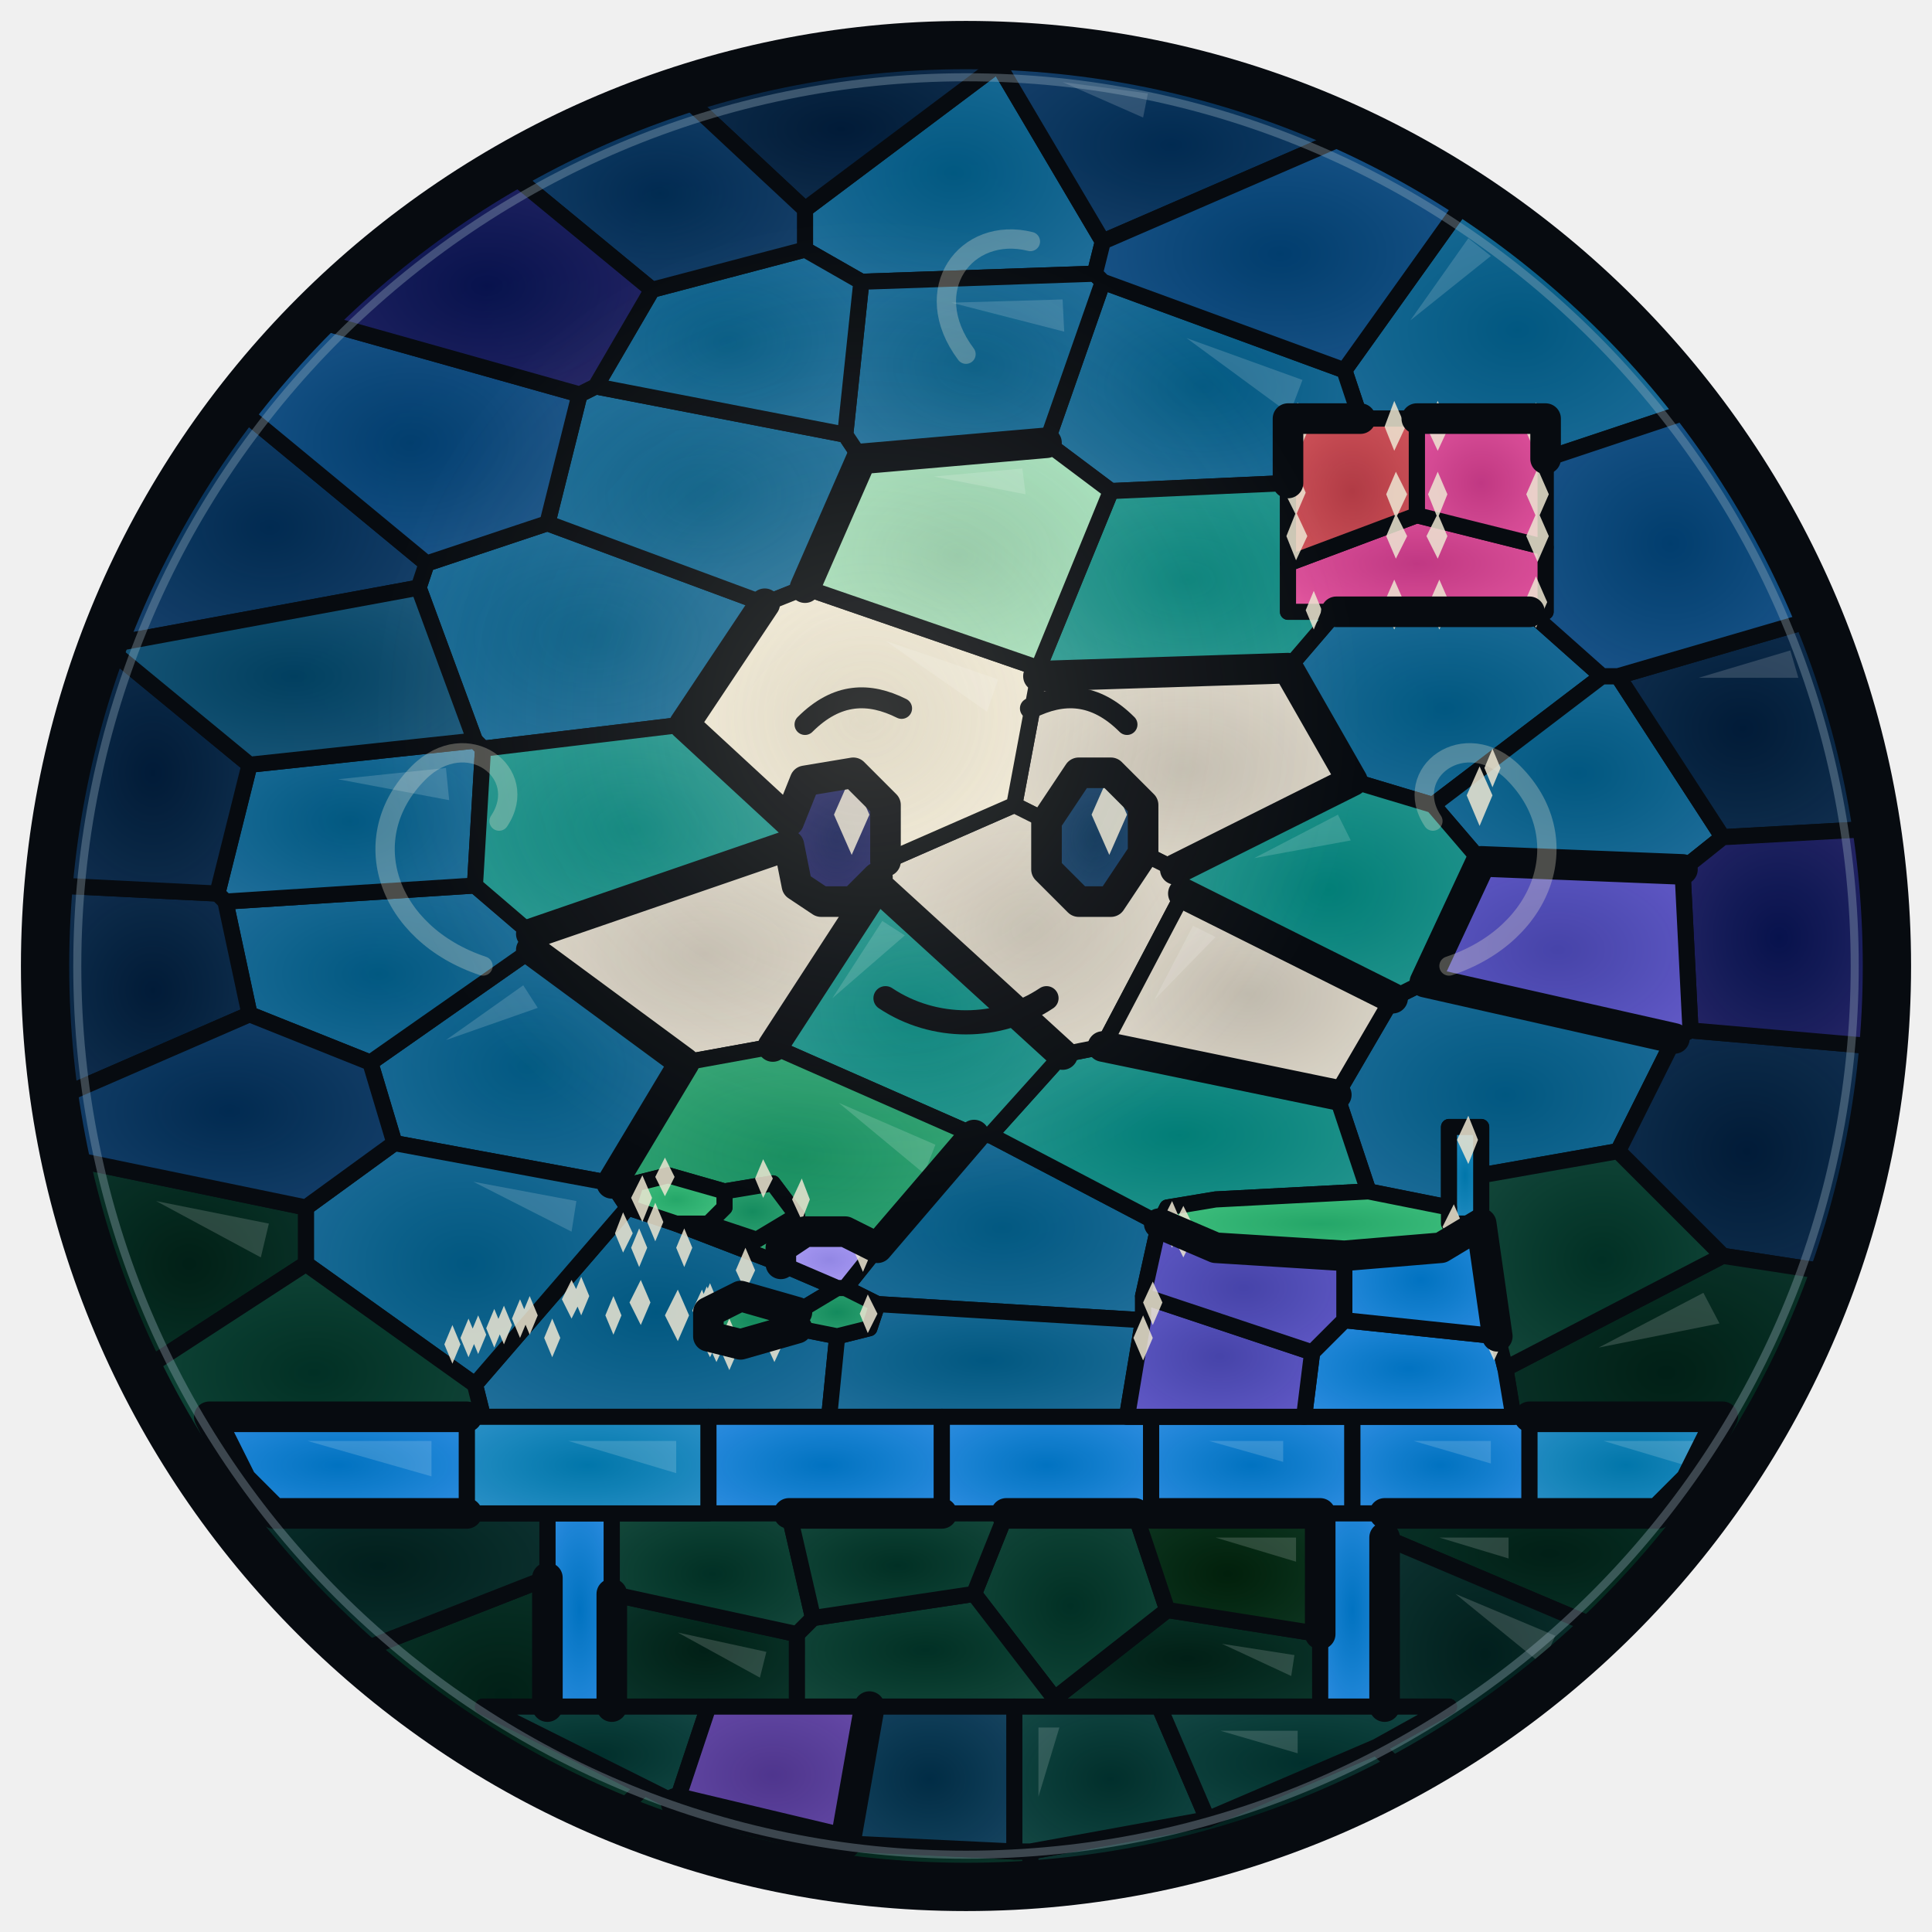
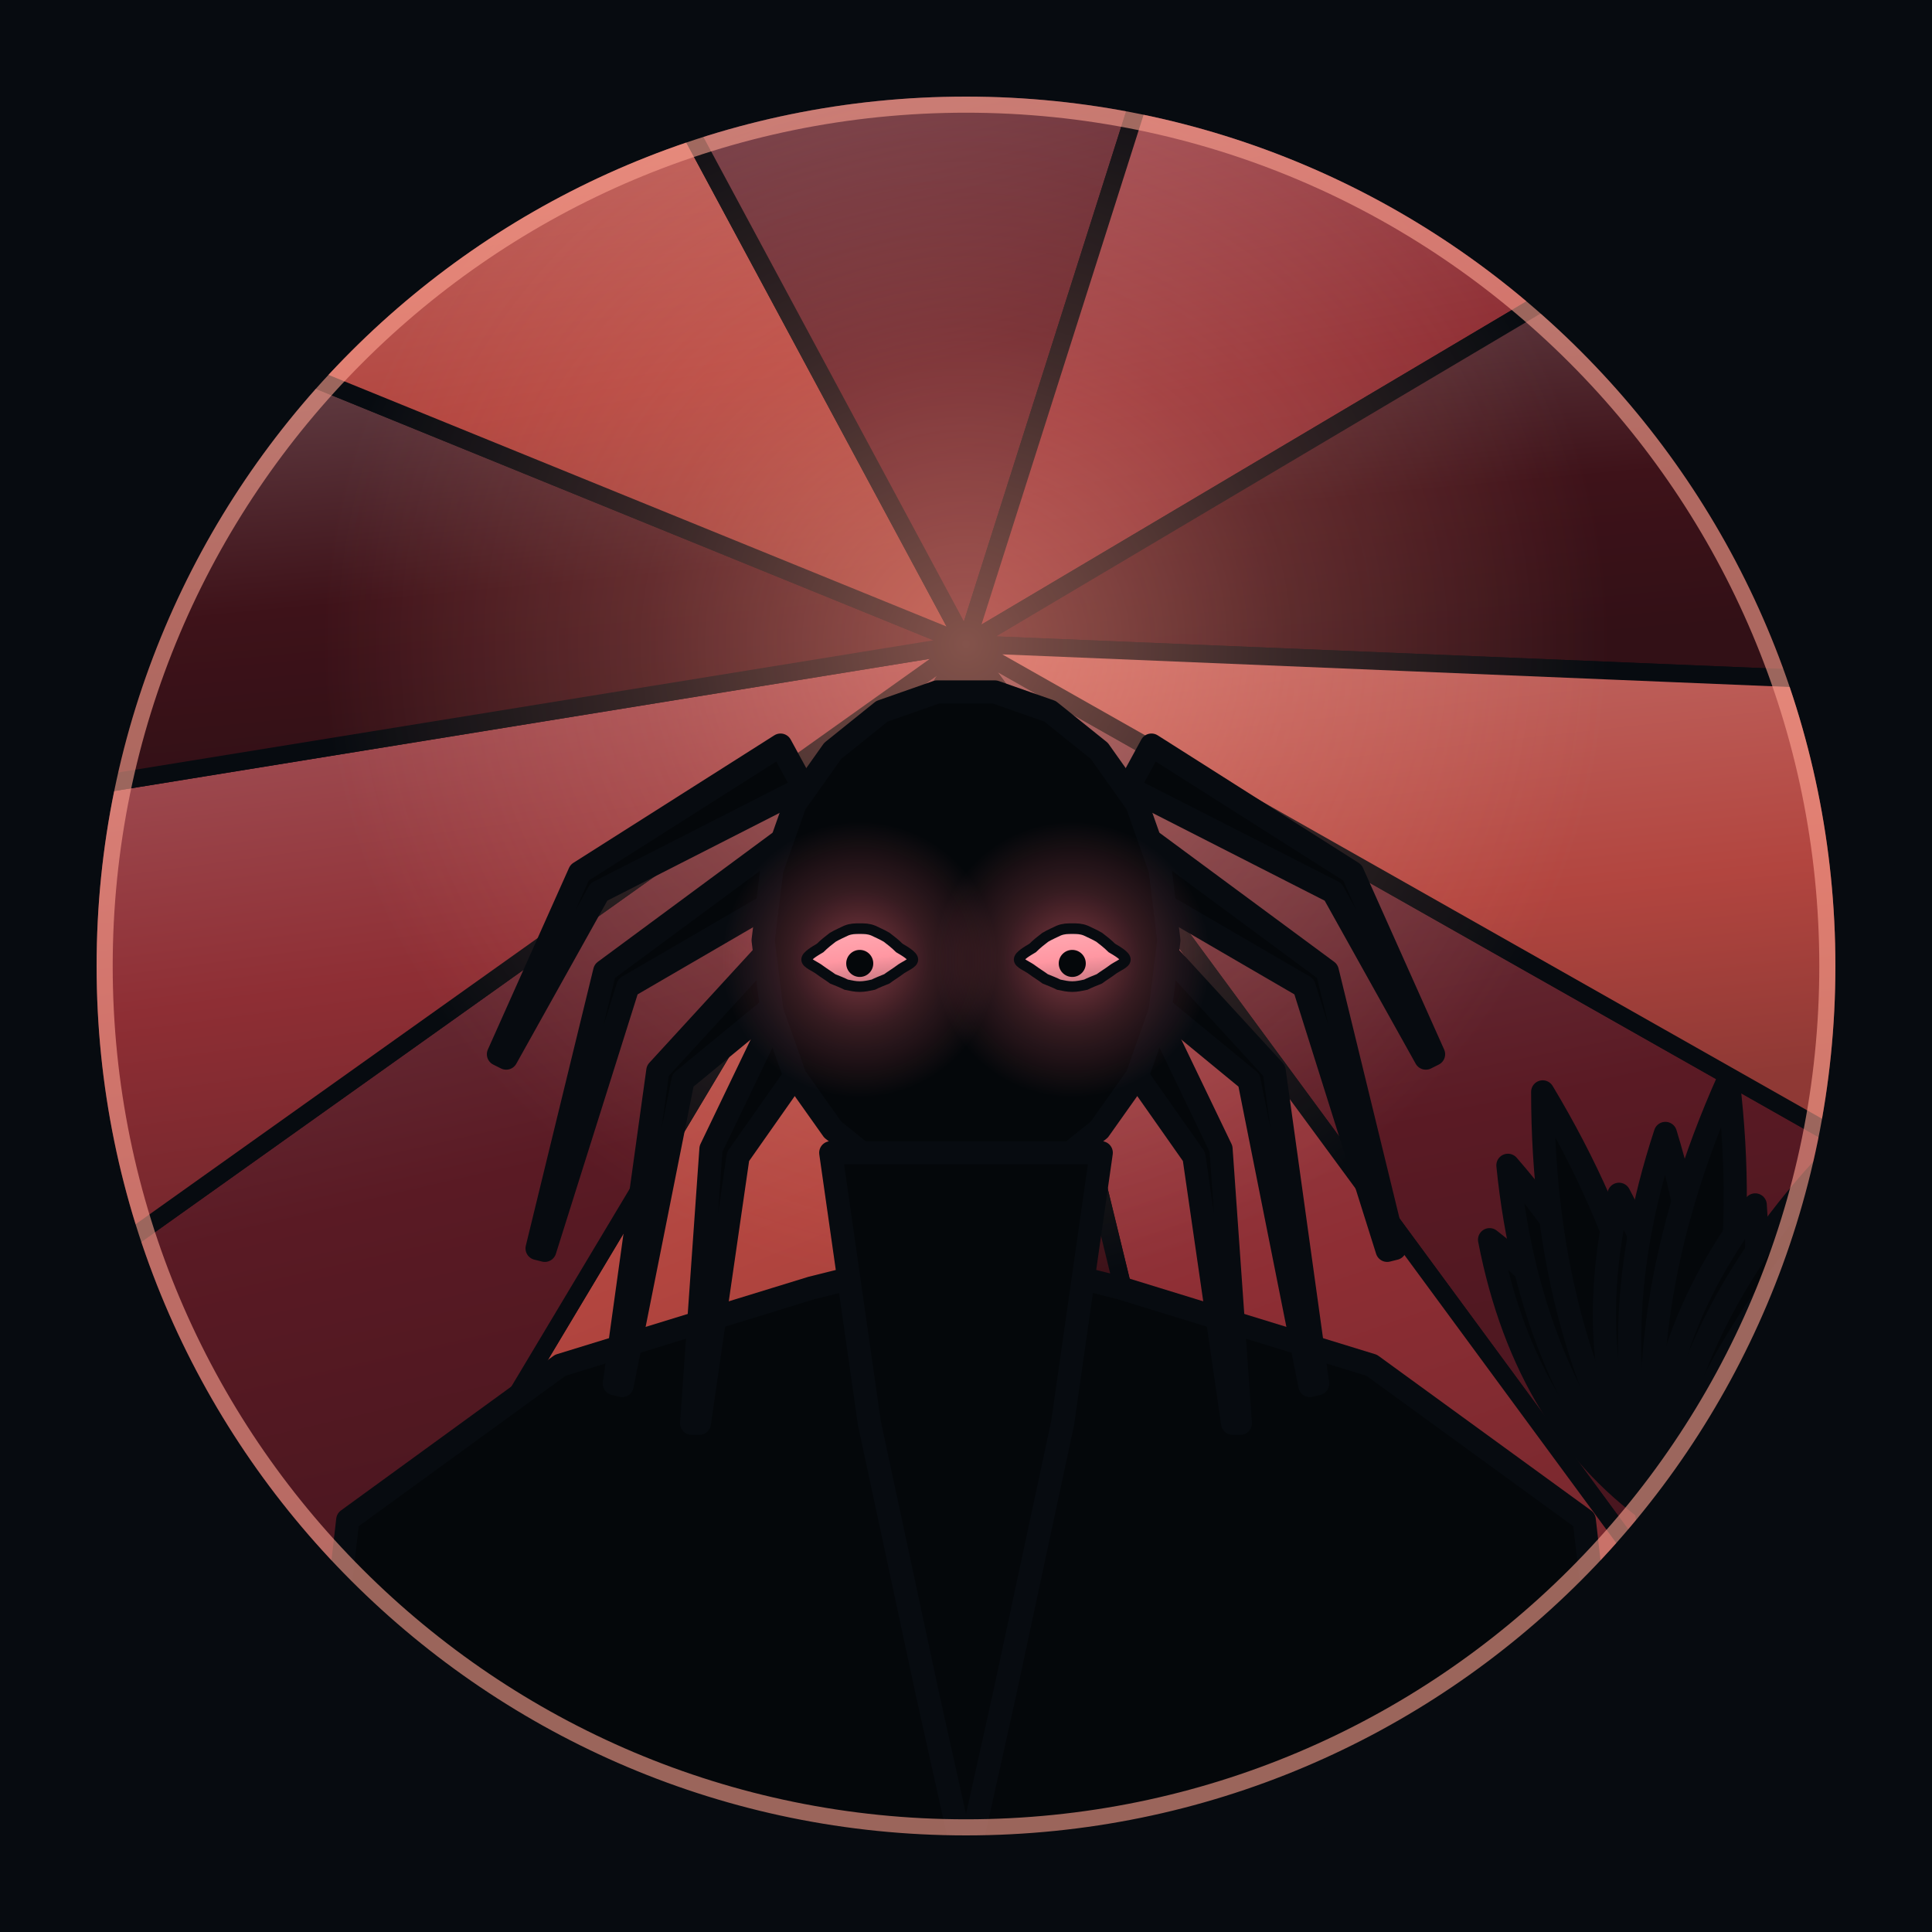
<svg xmlns="http://www.w3.org/2000/svg" viewBox="0 0 120 120">
  <defs>
-     <radialGradient id="g0">
-       <stop offset="0" stop-color="#EDE6D2" />
-       <stop offset=".5" stop-color="#EDE6D2" stop-opacity=".4" />
-       <stop offset="1" stop-color="#EDE6D2" stop-opacity="0" />
+     <linearGradient id="g1" x1="0" y1="0" x2="0.2" y2="1">
+       <stop offset="0" stop-color="#7B4850" />
+       <stop offset="0.6" stop-color="#5A1A24" />
+       <stop offset="1" stop-color="#49161F" />
+     </linearGradient>
+     <linearGradient id="g2" x1="0" y1="0" x2="0.2" y2="1">
+       <stop offset="0" stop-color="#A5585D" />
+       <stop offset="0.6" stop-color="#8E2E34" />
+       <stop offset="1" stop-color="#72262C" />
+     </linearGradient>
+     <linearGradient id="g3" x1="0" y1="0" x2="0.2" y2="1">
+       <stop offset="0" stop-color="#654147" />
+       <stop offset="0.6" stop-color="#3E1219" />
+       <stop offset="1" stop-color="#321016" />
+     </linearGradient>
+     <linearGradient id="g4" x1="0" y1="0" x2="0.2" y2="1">
+       <stop offset="0" stop-color="#C16A65" />
+       <stop offset="0.6" stop-color="#B2453F" />
+       <stop offset="1" stop-color="#8F3935" />
+     </linearGradient>
+     <radialGradient id="g5" cx="60" cy="40" r="40" gradientUnits="userSpaceOnUse">
+       <stop offset="0" stop-color="#FF9A86" stop-opacity="0.5" />
+       <stop offset="0.5" stop-color="#FF9A86" stop-opacity="0.2" />
+       <stop offset="1" stop-color="#FF9A86" stop-opacity="0.00" />
    </radialGradient>
-     <radialGradient id="a" r=".78">
-       <stop offset="0" stop-color="#00608d" stop-opacity=".9" />
-       <stop offset="1" stop-color="#26739f" stop-opacity="1" />
+     <radialGradient id="g6" cx="169" cy="82" r="14.3" gradientUnits="userSpaceOnUse">
+       <stop offset="0" stop-color="#FF6B7A" stop-opacity="0.5" />
+       <stop offset="0.5" stop-color="#FF6B7A" stop-opacity="0.2" />
+       <stop offset="1" stop-color="#FF6B7A" stop-opacity="0.00" />
    </radialGradient>
-     <radialGradient id="b" r=".78">
-       <stop offset="0" stop-color="#008981" stop-opacity=".9" />
-       <stop offset="1" stop-color="#2f9d95" stop-opacity="1" />
-     </radialGradient>
-     <radialGradient id="c" r=".78">
-       <stop offset="0" stop-color="#001d3c" stop-opacity=".9" />
-       <stop offset="1" stop-color="#153454" stop-opacity="1" />
-     </radialGradient>
-     <radialGradient id="d" r=".78">
-       <stop offset="0" stop-color="#002217" stop-opacity=".9" />
-       <stop offset="1" stop-color="#0d392e" stop-opacity="1" />
-     </radialGradient>
-     <radialGradient id="e" r=".78">
-       <stop offset="0" stop-color="#002e58" stop-opacity=".9" />
-       <stop offset="1" stop-color="#1c4671" stop-opacity="1" />
-     </radialGradient>
-     <radialGradient id="f" r=".78">
-       <stop offset="0" stop-color="#007ed4" stop-opacity=".9" />
-       <stop offset="1" stop-color="#3692e6" stop-opacity="1" />
-     </radialGradient>
-     <radialGradient id="g" r=".78">
-       <stop offset="0" stop-color="#d2cbbd" stop-opacity=".9" />
-       <stop offset="1" stop-color="#e8e2d4" stop-opacity="1" />
-     </radialGradient>
-     <radialGradient id="h" r=".78">
-       <stop offset="0" stop-color="#003427" stop-opacity=".9" />
-       <stop offset="1" stop-color="#184d3f" stop-opacity="1" />
-     </radialGradient>
-     <radialGradient id="i" r=".78">
-       <stop offset="0" stop-color="#004378" stop-opacity=".9" />
-       <stop offset="1" stop-color="#245c92" stop-opacity="1" />
-     </radialGradient>
-     <radialGradient id="j" r=".78">
-       <stop offset="0" stop-color="#071353" stop-opacity=".9" />
-       <stop offset="1" stop-color="#2d2a6b" stop-opacity="1" />
-     </radialGradient>
-     <radialGradient id="k" r=".78">
-       <stop offset="0" stop-color="#00211e" stop-opacity=".9" />
-       <stop offset="1" stop-color="#113835" stop-opacity="1" />
-     </radialGradient>
-     <radialGradient id="l" r=".78">
-       <stop offset="0" stop-color="#4d4aba" stop-opacity=".9" />
-       <stop offset="1" stop-color="#675ecc" stop-opacity="1" />
-     </radialGradient>
-     <radialGradient id="m" r=".78">
-       <stop offset="0" stop-color="#e7e0cc" stop-opacity=".9" />
-       <stop offset="1" stop-color="#fdf6e3" stop-opacity="1" />
-     </radialGradient>
-     <radialGradient id="n" r=".78">
-       <stop offset="0" stop-color="#00332f" stop-opacity=".9" />
-       <stop offset="1" stop-color="#174c48" stop-opacity="1" />
-     </radialGradient>
-     <radialGradient id="o" r=".78">
-       <stop offset="0" stop-color="#159966" stop-opacity=".9" />
-       <stop offset="1" stop-color="#3fae7c" stop-opacity="1" />
-     </radialGradient>
-     <radialGradient id="p" r=".78">
-       <stop offset="0" stop-color="#96d4ae" stop-opacity=".9" />
-       <stop offset="1" stop-color="#afeac5" stop-opacity="1" />
-     </radialGradient>
-     <radialGradient id="q" r=".78">
-       <stop offset="0" stop-color="#0082bb" stop-opacity=".9" />
-       <stop offset="1" stop-color="#3496cd" stop-opacity="1" />
-     </radialGradient>
-     <radialGradient id="r" r=".78">
-       <stop offset="0" stop-color="#004568" stop-opacity=".9" />
-       <stop offset="1" stop-color="#235f82" stop-opacity="1" />
-     </radialGradient>
-     <radialGradient id="s" r=".78">
-       <stop offset="0" stop-color="#d43d8f" stop-opacity=".9" />
-       <stop offset="1" stop-color="#e85aa3" stop-opacity="1" />
-     </radialGradient>
-     <radialGradient id="t" r=".78">
-       <stop offset="0" stop-color="#00304b" stop-opacity=".9" />
-       <stop offset="1" stop-color="#1a4864" stop-opacity="1" />
-     </radialGradient>
-     <radialGradient id="u" r=".78">
-       <stop offset="0" stop-color="#563a9b" stop-opacity=".9" />
-       <stop offset="1" stop-color="#6b4eac" stop-opacity="1" />
-     </radialGradient>
-     <radialGradient id="v" r=".78">
-       <stop offset="0" stop-color="#27b772" stop-opacity=".9" />
-       <stop offset="1" stop-color="#4fcc89" stop-opacity="1" />
-     </radialGradient>
-     <radialGradient id="w" r=".78">
-       <stop offset="0" stop-color="#00220b" stop-opacity=".9" />
-       <stop offset="1" stop-color="#103a24" stop-opacity="1" />
-     </radialGradient>
-     <radialGradient id="x" r=".78">
-       <stop offset="0" stop-color="#c23f4a" stop-opacity=".9" />
-       <stop offset="1" stop-color="#d7595f" stop-opacity="1" />
-     </radialGradient>
-     <radialGradient id="y" r=".78">
-       <stop offset="0" stop-color="#a193fb" stop-opacity=".9" />
-       <stop offset="1" stop-color="#b9aaff" stop-opacity="1" />
+     <linearGradient id="g7" x1="0" y1="0" x2="0.2" y2="1">
+       <stop offset="0" stop-color="#FFACB5" />
+       <stop offset="0.6" stop-color="#FF97A2" />
+       <stop offset="1" stop-color="#CD7A84" />
+     </linearGradient>
+     <radialGradient id="g8" cx="191" cy="82" r="14.3" gradientUnits="userSpaceOnUse">
+       <stop offset="0" stop-color="#FF6B7A" stop-opacity="0.5" />
+       <stop offset="0.5" stop-color="#FF6B7A" stop-opacity="0.2" />
+       <stop offset="1" stop-color="#FF6B7A" stop-opacity="0.00" />
    </radialGradient>
  </defs>
-   <circle cx="60" cy="60" r="56.8" fill="#070B10" />
-   <circle cx="53.9" cy="44.3" r="36.2" fill="url(#g0)" opacity=".6" />
-   <g stroke="#070B10" stroke-width="1" stroke-linejoin="round">
-     <g fill="url(#a)">
-       <path d="M34 32.5l-7.5 2.5-.5 1.5 3.5 9.5 .5 .5 12.5-1.5 5-7.5z" />
-       <path d="M88.5 61l-2 1-3.5 6 2 6 5 1 0-5 2 0 0 3 8.5-1.5 3.5-7z" />
-       <path d="M39 75l-9.5 11 .5 2 14 0 7.5 0 .5-5-2.5-.5-3.5 1-2-.5 0-1.5 2-1 3.5 1 2.5-1.5-3.5-1.5-6.5-2.5z" />
-       <path d="M105 25.5l-7-8-7-5-7.5 10.5 1 3 3.5 0 8 0 0 2.5z" />
-       <path d="M33 59l-10 7 1.5 5 13.5 2.5 4.5-7.5z" />
-       <path d="M38 73.5l-13.5-2.5-5.5 4 0 3.5 10.5 7.5 9.5-11z" />
-       <path d="M37 24l-1 .5-2 8 13.5 5 2.5-1 3.5-8-1-1.5z" />
-       <path d="M68.5 17.5l-3.5 10 4 3 11-.5 0-4 4.5 0-1-3z" />
-       <path d="M95 38l-12 0-3 3.5 4 7 5 1.5 10.5-8z" />
-       <path d="M62 4l-12 9 0 2.5 3.5 2 14.5-.5 .5-2z" />
-       <path d="M68 17l-14.5 .5-1 9.5 1 1.5 11.5-1 3.5-10z" />
-       <path d="M61.5 70.5l-1 0-6 7-2 2.5 2 1 16.5 1 0-1.5 1-4.5z" />
-       <path d="M29.5 55l-15.5 1 1.5 7 7.5 3 10-7 0-1z" />
-       <path d="M29.5 46l-14 1.5-2 8 .5 .5 15.5-1 .5-8.5z" />
-       <path d="M50 15.5l-9.5 2.5-3.5 6 15.5 3 1-9.5z" />
-       <path d="M100.5 42l-1 0-10.5 8 3 3.5 12.5 .5 2.5-2z" />
-       <path d="M71 82l-16.5-1-.5 1.5-2 .5-.5 5 7 0 11.5 0z" />
-     </g>
-     <g fill="url(#b)">
-       <path d="M42.5 45l-12.5 1.5-.5 8.5 3.5 3 16-5.5 0-1.5z" />
-       <path d="M68.5 65l-2.5 .5-4.5 5 10.5 5.5 .5-1 3-.5 9.5-.5-2-6z" />
-       <path d="M80 30l-11 .5-4.5 11 0 .5 15.5-.5 3-3.5-3 0 0-3z" />
-       <path d="M84 48.5l-11 5.5 .5 1.5 13 6.5 2-1 3.5-7.5-3-3.5z" />
-       <path d="M66 65.5l-11.5-10.5-6.5 10 12.5 5.5 1 0z" />
-     </g>
-     <g fill="url(#c)">
-       <path d="M105 64l-1 .5-3.5 7 6.5 6.5 6.5 1 3-14z" />
-       <path d="M116 51.5l-1-6.5-2.5-6.5-12 3.5 6.5 10z" />
-       <path d="M13.5 55.5l-10-.5 .5 13 11.5-5-1.5-7z" />
-       <path d="M7 40.5l-2.5 6.5-1 8 10 .5 2-8z" />
-       <path d="M62 3l-9.5 .5-10 2.5 7.5 7 12-9z" />
-     </g>
-     <g fill="url(#d)">
-       <path d="M113.5 79l-6.5-1-13.5 7 .5 3 1 0 12 0-2 4 1.5 .5 3.5-5.5z" />
-       <path d="M19 75l-14.5-3 1.5 6.5 3 6.5 10-6.5z" />
-       <path d="M105 92l-2 2-8 0-9 0 0 1.5 13 5.5 7.5-8.5z" />
-       <path d="M34 98l-11.5 4.5 7 5.5 9 4.5 1.5-1.5-10-5 4 0z" />
-       <path d="M82 101.5l-9.5-1.5-7 5.5 0 .5 6.5 0 10 0z" />
-       <path d="M49.5 101.5l-11.5-2.5 0 7 6 0 5.5 0z" />
-       <path d="M40 111l-1.5 1.5 6.5 2.5 7.5 1.5 11.5 0 0-1.5-1 0-10.5-.5-10.5-2.5z" />
-     </g>
-     <g fill="url(#e)">
-       <path d="M15.5 63l-11.5 5 .5 4 14.5 3 5.5-4-1.5-5z" />
-       <path d="M26.5 35l-11.5-9.5-5 7.5-3 7 19-3.5z" />
-       <path d="M83.5 8.5l-10.5-4-11-1.5 0 1 6.5 11z" />
-       <path d="M42.5 6l-10.5 5 8.5 7 9.5-2.5 0-2.5z" />
-       <path d="M71 53l0-3-2-2-2 0-2 3 0 3 2 2 2 0z" />
-     </g>
-     <g fill="url(#f)">
-       <path d="M29 88l-16 0 2 4 2 2 12 0z" />
-       <path d="M51.5 88l-7.5 0 0 6 5 0 9.5 0 0-6z" />
-       <path d="M70 88l-11.5 0 0 6 4 0 8 0 1 0 0-6z" />
-       <path d="M81 88l-9.5 0 0 6 10.5 0 2 0 0-6z" />
-       <path d="M94 88l-10 0 0 6 2 0 9 0 0-6z" />
-       <path d="M93 83l-9.5-1-2 2-.5 4 3 0 10 0-.5-3z" />
-       <path d="M38 94l-4 0 0 4 0 8 4 0 0-7z" />
-       <path d="M84 94l-2 0 0 7.5 0 4.5 4 0 0-10.5 0-1.5z" />
-       <path d="M92 76l-2.5 1.5-6 .5 0 4 9.5 1z" />
-     </g>
-     <g fill="url(#g)">
-       <path d="M80 41.5l-15.5 .5-1.5 8 2 1 2-3 2 0 2 2 0 3 2 1 11-5.5z" />
-       <path d="M49 52.5l-16 5.5 0 1 9.5 7 5.5-1 6.5-10 0-.5-1.5 1.5-2 0-1.5-1z" />
-       <path d="M65 51l-2-1-8 3.5-.5 1 0 .5 11.5 10.5 2.5-.5 5-9.5-.5-1.5-2-1-2 3-2 0-2-2z" />
-       <path d="M86.5 62l-13-6.5-5 9.5 14.5 3z" />
-     </g>
-     <g fill="url(#h)">
-       <path d="M19 78.5l-10 6.5 4 7 2 0-2-4 16 0 1 0-.5-2z" />
-       <path d="M100.5 71.5l-8.5 1.5 0 3 1 7 .5 2 13.5-7z" />
-       <path d="M70.5 94l-8 0-2 5 5 6.5 7-5.5z" />
-       <path d="M60.5 99l-10 1.5-1 1 0 4.5 4.5 0 9 0 2.5 0 0-.5z" />
-       <path d="M44 94l-6 0 0 5 11.5 2.5 1-1-1.5-6.5z" />
-       <path d="M58.5 94l-9.5 0 1.5 6.5 10-1.5 2-5z" />
-     </g>
-     <g fill="url(#i)">
-       <path d="M20 20l-5 5.5 11.5 9.5 7.5-2.5 2-8z" />
-       <path d="M105 25.5l-9 3 0 5.5 0 4-1 0 4.5 4 1 0 12-3.5-2.5-5.5z" />
-       <path d="M91 12.5l-7.5-4-15 6.5-.5 2 .5 .5 15 5.5z" />
-     </g>
-     <g fill="url(#j)">
-       <path d="M32 11l-6.5 4-5.5 5 16 4.5 1-.5 3.5-6z" />
-       <path d="M116 51.5l-9 .5-2.5 2 .5 10 11.5 1z" />
-       <path d="M55 53.5l0-3.5-2-2-3 .5-1 2.5 0 1.5 .5 2.5 1.5 1 2 0 1.5-1.5z" />
-     </g>
-     <g fill="url(#k)">
-       <path d="M15 92l-2 0 4.5 6 5 4.5 11.5-4.5 0-4-5 0-12 0z" />
-       <path d="M99 101l-13-5.5 0 10.5 4 0-4.5 2.5 1.5 1.5 6-3.5z" />
-       <path d="M85.5 108.5l-10.5 4.5-11 2 0 1.5 11-1.5 12-5z" />
-     </g>
-     <g fill="url(#l)">
-       <path d="M104.5 54l-12.5-.5-3.5 7.5 15.5 3.5 1-.5z" />
-       <path d="M81.5 84l-10.5-3.5 0 1.5-1 6 1.5 0 9.5 0z" />
-       <path d="M83.5 78l-8-.5-3.5-1.5-1 4.5 10.5 3.5 2-2z" />
-     </g>
-     <g fill="url(#m)">
-       <path d="M50 36.5l-2.5 1-5 7.5 6.5 6 1-2.5 3-.5 2 2 0 3.5 8-3.5 1.5-8 0-.5z" />
-     </g>
-     <g fill="url(#n)">
-       <path d="M65.5 106l-2.5 0 0 9 1 0 11-2-3-7z" />
-       <path d="M82 106l-10 0 3 7 10.5-4.5 4.5-2.5-4 0z" />
-       <path d="M34 106l-4 0 10 5 2 1 2-6-6 0z" />
-     </g>
-     <g fill="url(#o)">
-       <path d="M48 65l-5.5 1-4.5 7.5 1 1.5 .5-1.5 2-.5 3.5 1 3-.5 1.5 2-2.5 1.5-3-1-2 0 6.5 2.5 0-1 1.5-1 2.5 0 2 1 6-7z" />
-       <path d="M49.5 81.5l-3.5-1-2 1 0 1.5 2 .5 3.5-1z" />
-       <path d="M44 76l3 1 2.5-1.5-1.5-2-3 .5 0 1z" />
-       <path d="M52 80l-2.5 1.5 0 1 2.5 .5 2-.5 .5-1.5-2-1z" />
-     </g>
-     <g fill="url(#p)">
-       <path d="M65 27.5l-11.5 1-3.5 8 14.5 5 4.5-11z" />
-     </g>
-     <g fill="url(#q)">
-       <path d="M30 88l-1 0 0 6 5 0 4 0 6 0 0-6z" />
-       <path d="M105 92l2-4-12 0 0 6 8 0z" />
-       <path d="M92 73l0-3-2 0 0 5 0 1 2 0z" />
-     </g>
-     <g fill="url(#r)">
-       <path d="M26 36.5l-19 3.5 0 .5 8.5 7 14-1.5z" />
-     </g>
-     <g fill="url(#s)">
-       <path d="M88 32l-8 3 0 3 3 0 12 0 1 0 0-4z" />
-       <path d="M96 28.5l0-2.5-8 0 0 6 8 2z" />
-     </g>
-     <g fill="url(#t)">
-       <path d="M63 106l-9 0-1.5 8.5 10.5 .5z" />
-     </g>
-     <g fill="url(#u)">
-       <path d="M49.5 106l-5.5 0-2 6 10.5 2.5 1.5-8.5z" />
-     </g>
-     <g fill="url(#v)">
-       <path d="M85 74l-9.5 .5-3 .5-.5 1 3.5 1.5 8 .5 6-.5 2.5-1.5-2 0 0-1z" />
-       <path d="M45 74l-3.5-1-2 .5-.5 1.5 3 1 2 0 1-1z" />
-     </g>
-     <g fill="url(#w)">
-       <path d="M71.5 94l-1 0 2 6 9.5 1.5 0-7.5z" />
-     </g>
-     <g fill="url(#x)">
-       <path d="M84.5 26l-4.5 0 0 4 0 5 8-3 0-6z" />
-     </g>
-     <g fill="url(#y)">
-       <path d="M54.5 77.5l-2-1-2.5 0-1.5 1 0 1 3.5 1.5 .5 0z" />
-     </g>
+   <circle cx="60" cy="60" r="57" fill="#070B10" />
+   <path d="M60,40 114.9,71.1 113,78.2 110.1,85 106.4,91.3 102,97.1Z" fill="url(#g1)" stroke="#070B10" stroke-width="1.1" />
+   <path d="M60,40 102,97.1 96.8,102.2 90.9,106.7 84.6,110.3 77.8,113.1Z" fill="url(#g2)" stroke="#070B10" stroke-width="1.1" />
+   <path d="M60,40 77.8,113.1 70.7,115 63.5,115.9 56.1,115.9 48.9,114.9Z" fill="url(#g3)" stroke="#070B10" stroke-width="1.1" />
+   <path d="M60,40 48.9,114.9 41.8,113 35,110.1 28.7,106.4 22.9,102Z" fill="url(#g4)" stroke="#070B10" stroke-width="1.1" />
+   <path d="M60,40 22.9,102 17.8,96.8 13.3,90.9 9.7,84.6 6.9,77.8Z" fill="url(#g1)" stroke="#070B10" stroke-width="1.1" />
+   <path d="M60,40 6.9,77.8 5,70.7 4.1,63.5 4.1,56.1 5.1,48.9Z" fill="url(#g2)" stroke="#070B10" stroke-width="1.1" />
+   <path d="M60,40 5.1,48.9 7,41.8 9.9,35 13.6,28.7 18,22.9Z" fill="url(#g3)" stroke="#070B10" stroke-width="1.1" />
+   <path d="M60,40 18,22.9 23.2,17.8 29.1,13.3 35.4,9.7 42.2,6.9Z" fill="url(#g4)" stroke="#070B10" stroke-width="1.1" />
+   <path d="M60,40 42.2,6.9 49.3,5 56.5,4.1 63.9,4.1 71.1,5.1Z" fill="url(#g1)" stroke="#070B10" stroke-width="1.1" />
+   <path d="M60,40 71.1,5.1 78.2,7 85,9.9 91.3,13.6 97.1,18Z" fill="url(#g2)" stroke="#070B10" stroke-width="1.1" />
+   <path d="M60,40 97.1,18 102.2,23.2 106.7,29.1 110.3,35.4 113.1,42.2Z" fill="url(#g3)" stroke="#070B10" stroke-width="1.1" />
+   <path d="M60,40 113.1,42.2 115,49.3 115.9,56.5 115.9,63.9 114.9,71.1Z" fill="url(#g4)" stroke="#070B10" stroke-width="1.1" />
+   <circle cx="60" cy="40" r="40" fill="url(#g5)" />
+   <g transform="translate(60 68) scale(0.6) translate(-180 -96)">
+     <path d="M180,112 164,116 138,124 116,140 108,210 180,210 252,210 244,140 222,124 196,116Z" fill="#04070A" stroke="#070B10" stroke-width="2.4" stroke-linejoin="round" />
+     <path d="M160.8,59.8 140,73 131.6,91.8 132.4,92.2 142,75 163.2,64.2Z" fill="#04070A" stroke="#070B10" stroke-width="2.4" stroke-linejoin="round" />
+     <path d="M160.6,69.9 142.6,83.2 135.6,111.9 136.4,112.1 145,84.8 163.4,74.1Z" fill="#04070A" stroke="#070B10" stroke-width="2.4" stroke-linejoin="round" />
+     <path d="M160.3,80.2 148.1,93.5 143.6,125.9 144.4,126.1 150.7,94.5 163.7,83.8Z" fill="#04070A" stroke="#070B10" stroke-width="2.4" stroke-linejoin="round" />
+     <path d="M159.8,88.7 153.6,101.6 151.6,130 152.4,130 156.4,102.4 164.2,91.3Z" fill="#04070A" stroke="#070B10" stroke-width="2.4" stroke-linejoin="round" />
+     <path d="M196.8,64.2 218,75 227.6,92.2 228.4,91.8 220,73 199.2,59.8Z" fill="#04070A" stroke="#070B10" stroke-width="2.4" stroke-linejoin="round" />
+     <path d="M196.6,74.1 215,84.8 223.6,112.1 224.4,111.9 217.4,83.2 199.4,69.9Z" fill="#04070A" stroke="#070B10" stroke-width="2.4" stroke-linejoin="round" />
+     <path d="M196.3,83.8 209.3,94.5 215.6,126.1 216.4,125.9 211.9,93.5 199.7,80.2Z" fill="#04070A" stroke="#070B10" stroke-width="2.4" stroke-linejoin="round" />
+     <path d="M195.8,91.3 203.6,102.4 207.6,130 208.4,130 206.4,101.6 200.2,88.7Z" fill="#04070A" stroke="#070B10" stroke-width="2.4" stroke-linejoin="round" />
+     <path d="M201,80 200.1,87.3 197.7,94.1 193.8,99.6 188.7,103.7 183,105.7 177,105.7 171.3,103.7 166.2,99.6 162.3,94.1 159.9,87.3 159,80 159.9,72.7 162.3,65.9 166.2,60.4 171.3,56.3 177,54.3 183,54.3 188.7,56.3 193.8,60.4 197.7,65.9 200.1,72.7Z" fill="#04070A" stroke="#070B10" stroke-width="2.4" stroke-linejoin="round" />
+     <path d="M166,102 194,102 190,130 184,158 180,176 176,158 170,130Z" fill="#04070A" stroke="#070B10" stroke-width="2.4" stroke-linejoin="round" />
+     <path d="M264.2,197.6 253.7,137.7 250.3,138.3 259.8,198.4Z" fill="#04070A" stroke="#070B10" stroke-width="2.4" stroke-linejoin="round" />
+     <path d="M252,140Q250,123.3 234.2,111Q238,130.6 252,140Z" fill="#04070A" stroke="#070B10" stroke-width="2.4" stroke-linejoin="round" />
+     <path d="M252,140Q251.2,120.7 236.1,103.3Q238.4,126.3 252,140Z" fill="#04070A" stroke="#070B10" stroke-width="2.4" stroke-linejoin="round" />
+     <path d="M252,140Q253.2,118.2 239.7,95.7Q239.7,121.9 252,140Z" fill="#04070A" stroke="#070B10" stroke-width="2.4" stroke-linejoin="round" />
+     <path d="M252,140Q257,123.9 247.6,106.3Q243.1,125.7 252,140Z" fill="#04070A" stroke="#070B10" stroke-width="2.4" stroke-linejoin="round" />
+     <path d="M252,140Q259.2,122.1 252.4,100Q245.2,121.9 252,140Z" fill="#04070A" stroke="#070B10" stroke-width="2.4" stroke-linejoin="round" />
+     <path d="M252,140Q262,120.6 258.9,94.5Q248.2,118.5 252,140Z" fill="#04070A" stroke="#070B10" stroke-width="2.4" stroke-linejoin="round" />
+     <path d="M252,140Q263.1,127.3 261.7,107.4Q249.7,123.3 252,140Z" fill="#04070A" stroke="#070B10" stroke-width="2.4" stroke-linejoin="round" />
+     <path d="M252,140Q265.9,126.6 268.7,103.6Q253.1,120.7 252,140Z" fill="#04070A" stroke="#070B10" stroke-width="2.4" stroke-linejoin="round" />
+     <path d="M252,140Q269.1,126.4 276.8,101.3Q257.3,118.8 252,140Z" fill="#04070A" stroke="#070B10" stroke-width="2.4" stroke-linejoin="round" />
+     <circle cx="169" cy="82" r="14.3" fill="url(#g6)" />
+     <path d="M163.5,82C163.5,81.6 164.4,81.1 164.9,80.8C165.3,80.4 165.8,80 166.2,79.7C166.7,79.4 167.2,79.2 167.6,79C168.1,78.8 168.5,78.8 169,78.8C169.5,78.8 169.9,78.8 170.4,79C170.8,79.2 171.3,79.4 171.8,79.7C172.2,80 172.7,80.4 173.1,80.8C173.6,81.1 174.5,81.6 174.5,82C174.5,82.4 173.6,82.7 173.1,83.1C172.7,83.4 172.2,83.7 171.8,84C171.3,84.2 170.8,84.4 170.4,84.6C169.9,84.7 169.5,84.8 169,84.8C168.5,84.8 168.1,84.7 167.6,84.6C167.2,84.4 166.7,84.2 166.2,84C165.8,83.7 165.3,83.4 164.9,83.1C164.4,82.7 163.5,82.4 163.5,82Z" fill="url(#g7)" stroke="#070B10" stroke-width="1.1" />
+     <circle cx="169" cy="82.4" r="1.4" fill="#04070A" />
+     <circle cx="191" cy="82" r="14.3" fill="url(#g8)" />
+     <path d="M185.5,82C185.5,81.6 186.4,81.1 186.9,80.8C187.3,80.4 187.8,80 188.2,79.7C188.7,79.4 189.2,79.2 189.6,79C190.1,78.8 190.5,78.8 191,78.8C191.5,78.8 191.9,78.8 192.4,79C192.8,79.2 193.3,79.4 193.8,79.7C194.2,80 194.7,80.4 195.1,80.8C195.6,81.1 196.5,81.6 196.5,82C196.5,82.4 195.6,82.7 195.1,83.1C194.7,83.4 194.2,83.7 193.8,84C193.3,84.2 192.8,84.4 192.4,84.6C191.9,84.7 191.5,84.8 191,84.8C190.5,84.8 190.1,84.7 189.6,84.6C189.2,84.4 188.7,84.2 188.2,84C187.8,83.7 187.3,83.4 186.9,83.1C186.4,82.7 185.5,82.4 185.5,82Z" fill="url(#g7)" stroke="#070B10" stroke-width="1.1" />
+     <circle cx="191" cy="82.4" r="1.4" fill="#04070A" />
  </g>
-   <g fill="#fff" fill-opacity=".16">
-     <path d="M71.3 5.8l-5.3-.7 5 2.2z" />
-     <path d="M91.2 14.8l-3.6 5.1 5-4z" />
-     <path d="M66 18.6l-6.9 .2 7 1.8z" />
-     <path d="M80.9 23.6l-7.2-2.6 6.4 4.7z" />
-     <path d="M63.5 29.1l-5.5 .5 5.7 1.1z" />
-     <path d="M62 42.2l-7-2.4 6.3 4.4z" />
-     <path d="M111.2 40.4l-5.7 1.7 6.2 0z" />
-     <path d="M27.7 47.7l-6.7 .7 6.9 1.3z" />
-     <path d="M83.1 50.6l-5.2 2.7 6-1.1z" />
-     <path d="M54.8 57.2l-3.1 4.8 4.5-3.9z" />
-     <path d="M74.1 57.5l-2.4 4.6 3.8-3.9z" />
-     <path d="M32.5 61.2l-4.8 3.4 5.7-2z" />
-     <path d="M58.1 71.1l-6-2.6 5.3 4.4z" />
-     <path d="M35.8 74.6l-6.4-1.2 6.1 3.1z" />
-     <path d="M16.7 76l-7-1.4 6.5 3.5z" />
-     <path d="M105.8 80.3l-6.5 3.4 7.5-1.5z" />
-     <path d="M26.8 89.5l-7.7 0 7.7 2.2z" />
-     <path d="M42 89.5l-6.7 0 6.7 2z" />
-     <path d="M79.7 89.5l-4.6 0 4.6 1.3z" />
-     <path d="M92.6 89.5l-4.8 0 4.8 1.4z" />
-     <path d="M105.3 89.5l-5.7 0 5.7 1.7z" />
-     <path d="M93.7 95.5l-4.3 0 4.3 1.3z" />
-     <path d="M80.5 95.5l-5 0 5 1.5z" />
-     <path d="M96.6 101.6l-6.2-2.6 5.4 4.4z" />
-     <path d="M47.6 102.6l-5.5-1.2 5.1 2.8z" />
-     <path d="M80.4 102.8l-4.5-.7 4.3 2z" />
-     <path d="M64.5 107.3l0 4.3 1.3-4.3z" />
-     <path d="M80.6 107.5l-4.8 0 4.8 1.4z" />
-   </g>
-   <path d="M80.6 25l.7 1.6-.7 1.6-.7-1.6zM86.6 24.9l.7 1.6-.7 1.5-.6-1.5zM89.3 24.9l.7 1.6-.7 1.5-.7-1.5zM95.4 25l.7 1.6-.7 1.6-.7-1.6zM95.5 29.1l.7 1.6-.7 1.6-.7-1.6zM80.5 29.2l.6 1.4-.6 1.4-.7-1.4zM86.7 29.3l.7 1.4-.7 1.5-.6-1.5zM89.3 29.3l.6 1.4-.6 1.5-.6-1.5zM95.5 31.7l.7 1.6-.7 1.6-.7-1.6zM80.5 31.8l.7 1.5-.7 1.5-.6-1.5zM86.7 31.9l.7 1.4-.7 1.4-.6-1.4zM89.3 31.9l.6 1.4-.6 1.4-.7-1.4zM95.4 35.8l.7 1.6-.7 1.6-.7-1.6zM86.6 36l.7 1.6-.7 1.5-.7-1.5zM89.4 36l.7 1.6-.7 1.5-.7-1.5zM81.6 36.7l.5 1.2-.5 1.2-.5-1.2zM92.7 46.5l.5 1.2-.5 1.2-.5-1.2zM91.9 47.6l.8 1.8-.8 1.9-.8-1.9zM52.9 48.1l1.1 2.5-1.1 2.5-1.1-2.5zM68.9 48.1l1.1 2.5-1.1 2.5-1.1-2.5zM91.2 69.3l.6 1.5-.6 1.5-.7-1.5zM47.4 72l.6 1.2-.6 1.2-.5-1.2zM41.3 71.9l.6 1.2-.6 1.2-.6-1.2zM39.9 73l.6 1.4-.6 1.5-.7-1.5zM49.8 73.2l.5 1.3-.5 1.3-.6-1.3zM90.3 74.8l.6 1.4-.6 1.4-.7-1.4zM72.8 74.6l.6 1.4-.6 1.5-.7-1.5zM38.7 75.3l.6 1.3-.6 1.2-.5-1.2zM40.7 74.7l.5 1.2-.5 1.2-.5-1.2zM73.5 74.9l.6 1.2-.6 1.2-.6-1.2zM53.6 76.2l.6 1.4-.6 1.4-.6-1.4zM73.5 75.7l.6 1.2-.6 1.2-.6-1.2zM39.7 76.3l.5 1.2-.5 1.2-.5-1.2zM42.5 76.3l.5 1.2-.5 1.2-.5-1.2zM46.3 77.5l.6 1.4-.6 1.3-.6-1.3zM92.4 79.4l.6 1.3-.6 1.4-.6-1.4zM36.1 79.3l.5 1.2-.5 1.2-.5-1.2zM42.1 80.1l.7 1.6-.7 1.6-.8-1.6zM71.6 79.6l.6 1.3-.6 1.4-.6-1.4zM35.5 79.5l.6 1.2-.6 1.2-.6-1.2zM39.8 79.5l.6 1.4-.6 1.4-.7-1.4zM53.9 80.4l.6 1.2-.6 1.2-.5-1.2zM44.1 79.7l.5 1.2-.5 1.2-.5-1.2zM43.9 79.9l.5 1.2-.5 1.2-.5-1.2zM43.6 80.1l.5 1.3-.5 1.2-.6-1.2zM32.9 80.5l.5 1.2-.5 1.2-.5-1.2zM38.1 80.5l.5 1.2-.5 1.2-.5-1.2zM32.3 80.7l.5 1.2-.5 1.2-.5-1.2zM31.3 81.1l.5 1.2-.5 1.2-.5-1.2zM30.7 81.3l.5 1.2-.5 1.2-.5-1.2zM71 81.7l.6 1.4-.6 1.4-.6-1.4zM92.8 81.8l.6 1.4-.6 1.3-.6-1.3zM29.7 81.7l.5 1.2-.5 1.2-.5-1.2zM29.1 81.9l.5 1.2-.5 1.2-.5-1.2zM34.3 81.9l.5 1.2-.5 1.2-.5-1.2zM44.1 81.9l.6 1.2-.6 1.2-.6-1.2zM44.5 82l.6 1.3-.6 1.3-.6-1.3zM48.1 82l.6 1.3-.6 1.3-.6-1.3zM28.1 82.3l.5 1.2-.5 1.2-.5-1.2zM45.3 81.9l.7 1.6-.7 1.6-.7-1.6z" fill="#EDE6D2" fill-opacity=".85" />
-   <path d="M84.5 26l-4.5 0 0 4M88 26l8 0 0 2.5M65 27.5l-11.5 1M53.5 28.5l-3.5 8M47.5 37.5l-5 7.5M83 38l12 0M80 41.5l-15.5 .5M80 41.5l4 7M42.5 45l6.5 6M84 48.5l-11 5.5M65 51l2-3 2 0 2 2 0 3M65 51l0 3 2 2 2 0 2-3M49 51l1-2.5 3-.5 2 2 0 3.5M49 52.5l-16 5.5M49 52.5l.5 2.5 1.5 1 2 0 1.5-1.5M92 53.5l12.5 .5M92 53.5l-3.5 7.5M54.5 55l11.5 10.5M54.5 55l-6.5 10M73.5 55.5l13 6.5M33 59l9.5 7M88.5 61l15.5 3.5M68.5 65l14.5 3M42.5 66l-4.5 7.5M60.5 70.5l-6 7M72 76l3.5 1.5 8 .5M92 76l-2.5 1.5-6 .5M92 76l1 7M54.5 77.5l-2-1-2.5 0-1.5 1 0 1M49.5 81.5l-3.5-1-2 1 0 1.5 2 .5 3.5-1M29 88l-16 0 2 4M95 88l12 0-2 4M15 92l2 2 12 0M105 92l-2 2-8 0M49 94l9.5 0M62.5 94l8 0M71.5 94l10.5 0M82 94l0 7.5M86 94l9 0M86 95.5l0 10.5M34 98l0 8M38 99l0 7M54 106l-1.5 8.5M42 112l10.5 2.5" fill="none" stroke="#070B10" stroke-width="1.9" stroke-linecap="round" stroke-linejoin="round" />
-   <path d="M30,60c-6-2 -8-8 -4-12c3-3 7,0 5,3M90,60c6-2 8-8 4-12c-3-3 -7,0 -5,3M60,22c-3-4 0-8 4-7" fill="none" stroke="#EDE6D2" stroke-width="1.2" stroke-opacity=".3" stroke-linecap="round" stroke-linejoin="round" />
-   <path d="M50,45c2-2 4-2 6-1M64,44c2-1 4-1 6,1" fill="none" stroke="#070B10" stroke-width="1.3" stroke-linecap="round" stroke-linejoin="round" />
-   <path d="M55,62c3,2 7,2 10,0" fill="none" stroke="#070B10" stroke-width="1.5" stroke-linecap="round" stroke-linejoin="round" />
-   <circle cx="53.9" cy="44.3" r="30.8" fill="url(#g0)" opacity=".2" />
-   <circle cx="60" cy="60" r="57.2" fill="none" stroke="#070B10" stroke-width="3" />
-   <circle cx="60" cy="60" r="55.2" fill="none" stroke="#9fb4c4" stroke-width=".5" stroke-opacity=".35" />
+   <path d="M-1,-1 121,-1 121,121 -1,121ZM116,60 115.5,67.3 114.1,74.5 111.7,81.4 108.5,88 104.4,94.1 99.6,99.6 94.1,104.4 88,108.5 81.4,111.7 74.5,114.1 67.3,115.5 60,116 52.7,115.5 45.5,114.1 38.6,111.7 32,108.5 25.9,104.4 20.4,99.6 15.6,94.1 11.5,88 8.3,81.4 5.9,74.5 4.5,67.3 4,60 4.5,52.7 5.9,45.5 8.3,38.6 11.5,32 15.6,25.9 20.4,20.4 25.9,15.6 32,11.5 38.6,8.3 45.5,5.9 52.7,4.5 60,4 67.3,4.5 74.5,5.9 81.4,8.3 88,11.5 94.1,15.6 99.6,20.4 104.4,25.9 108.5,32 111.7,38.6 114.1,45.5 115.5,52.7Z" fill="#070B10" fill-rule="evenodd" />
+   <circle cx="60" cy="60" r="56" fill="none" stroke="#070B10" stroke-width="4" />
+   <circle cx="60" cy="60" r="53.5" fill="none" stroke="#FFA492" stroke-width="1" stroke-opacity="0.6" />
</svg>
